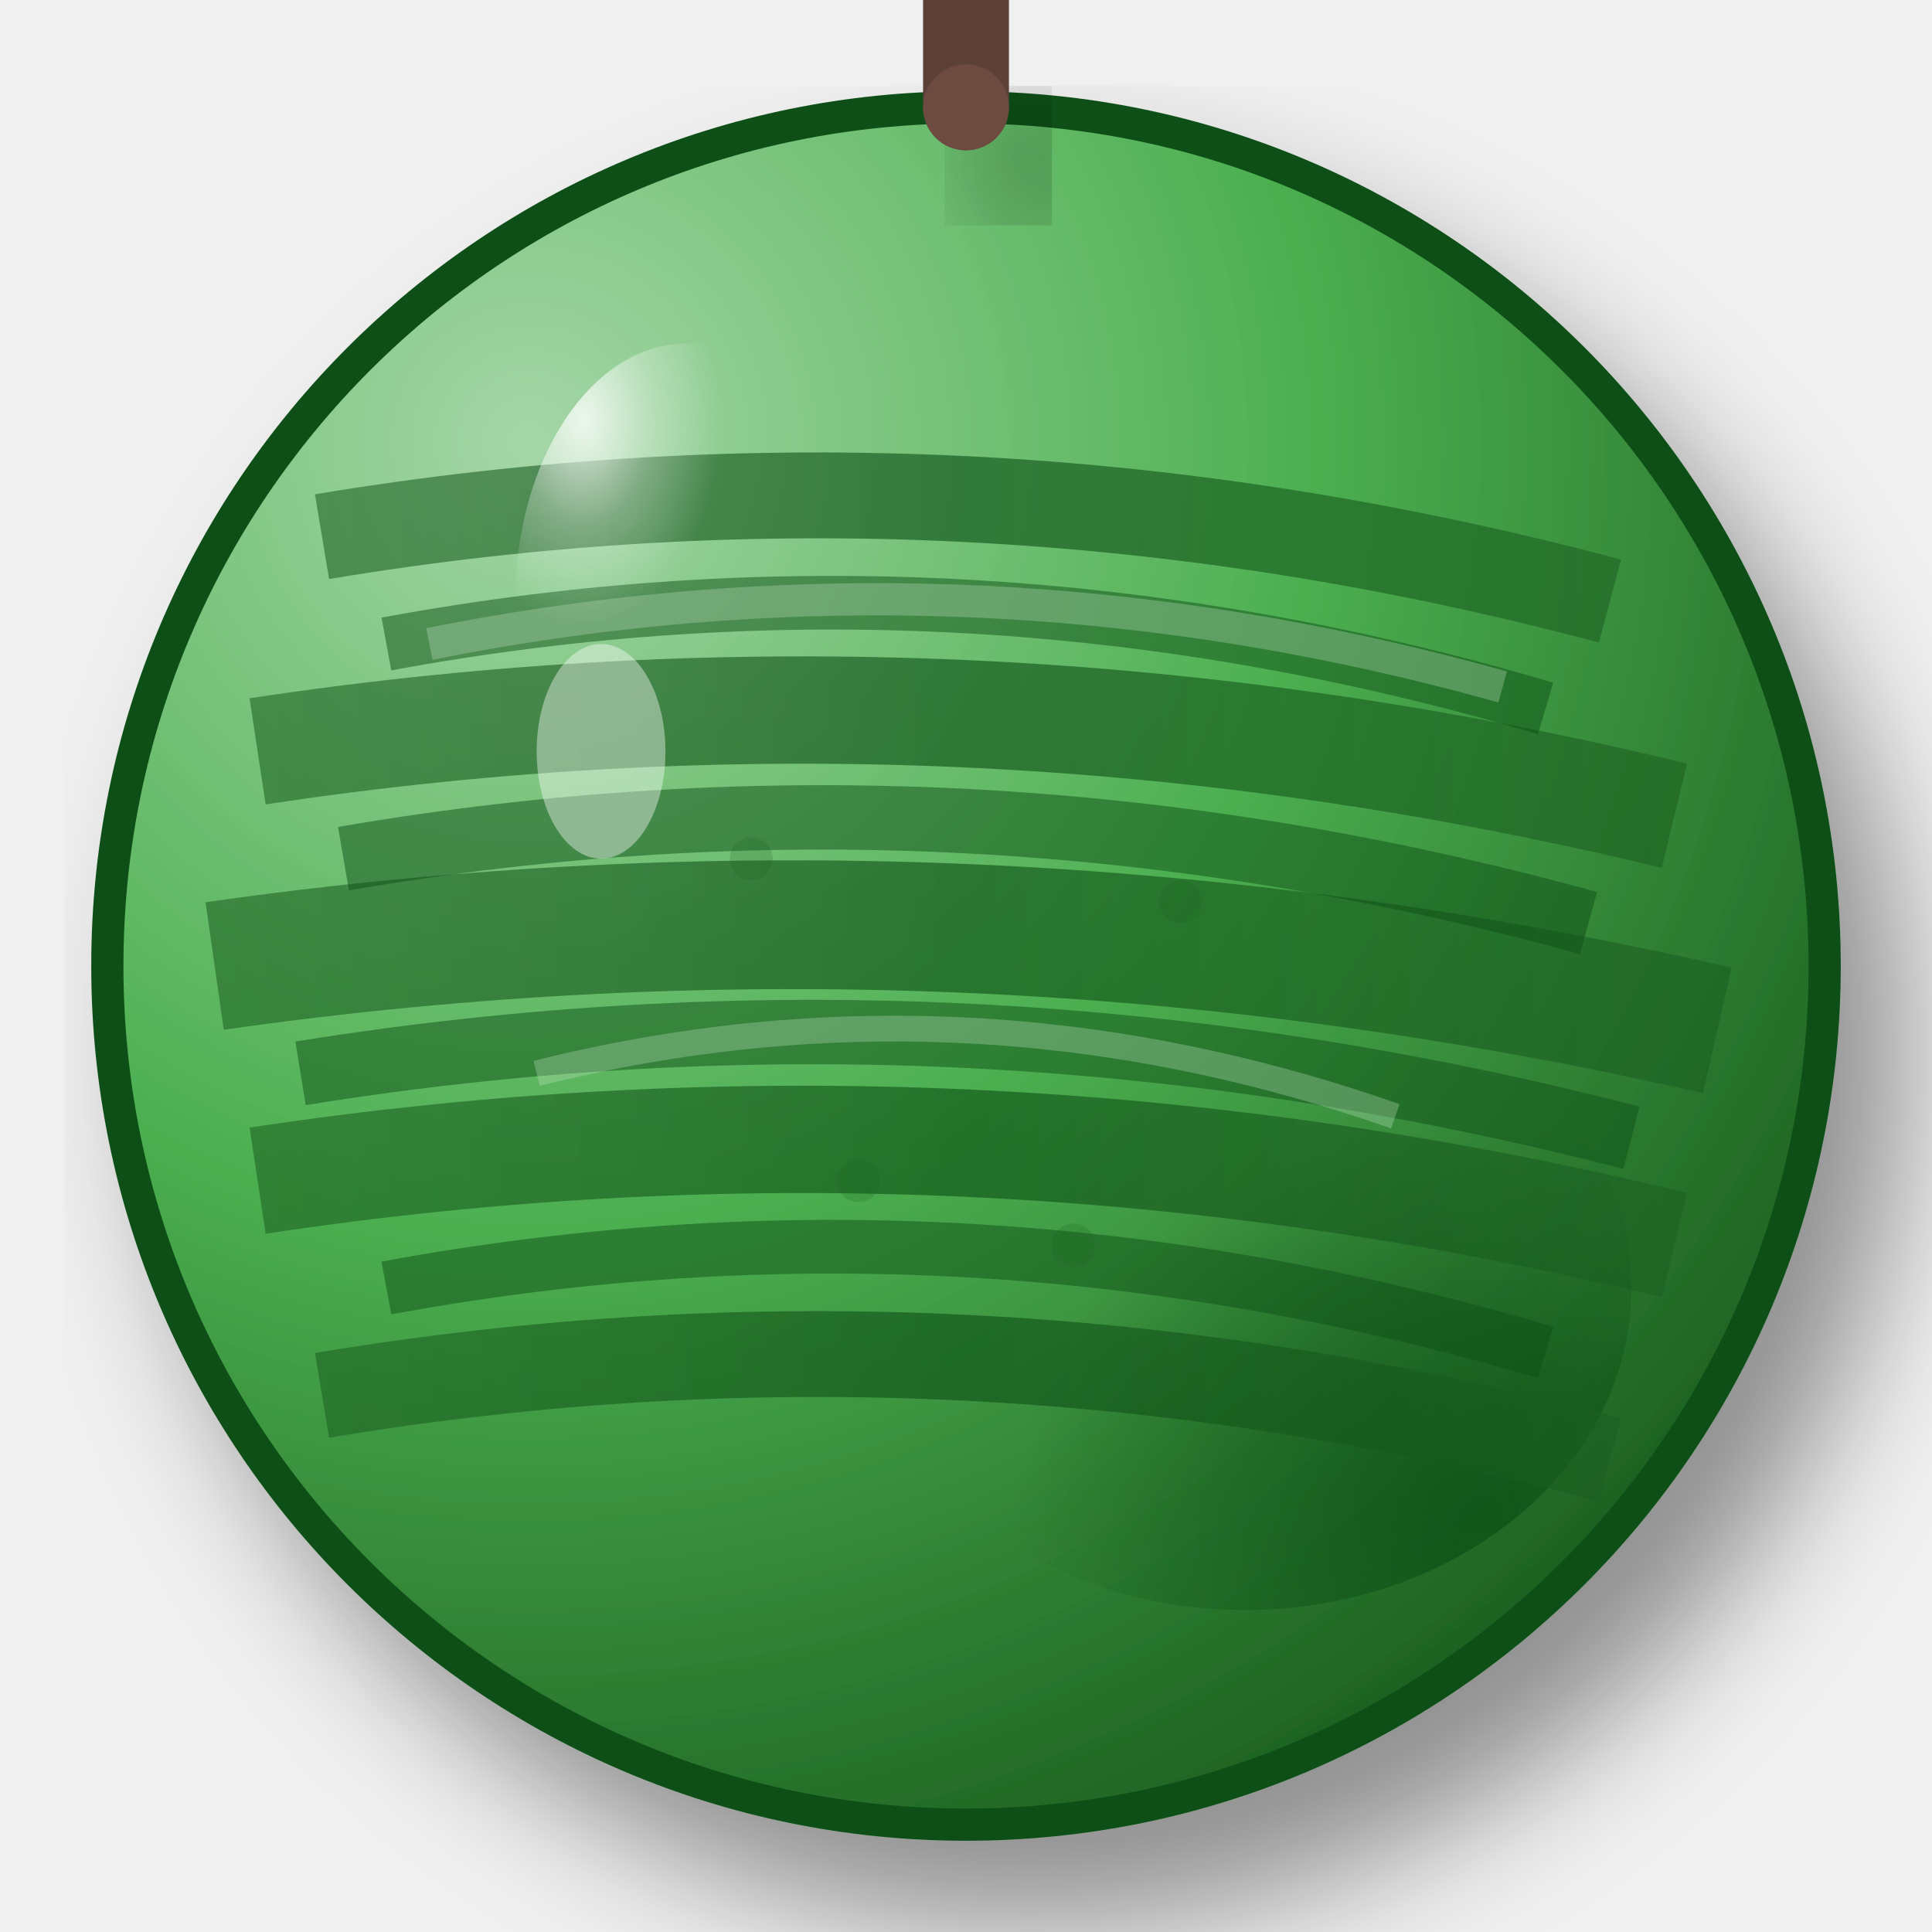
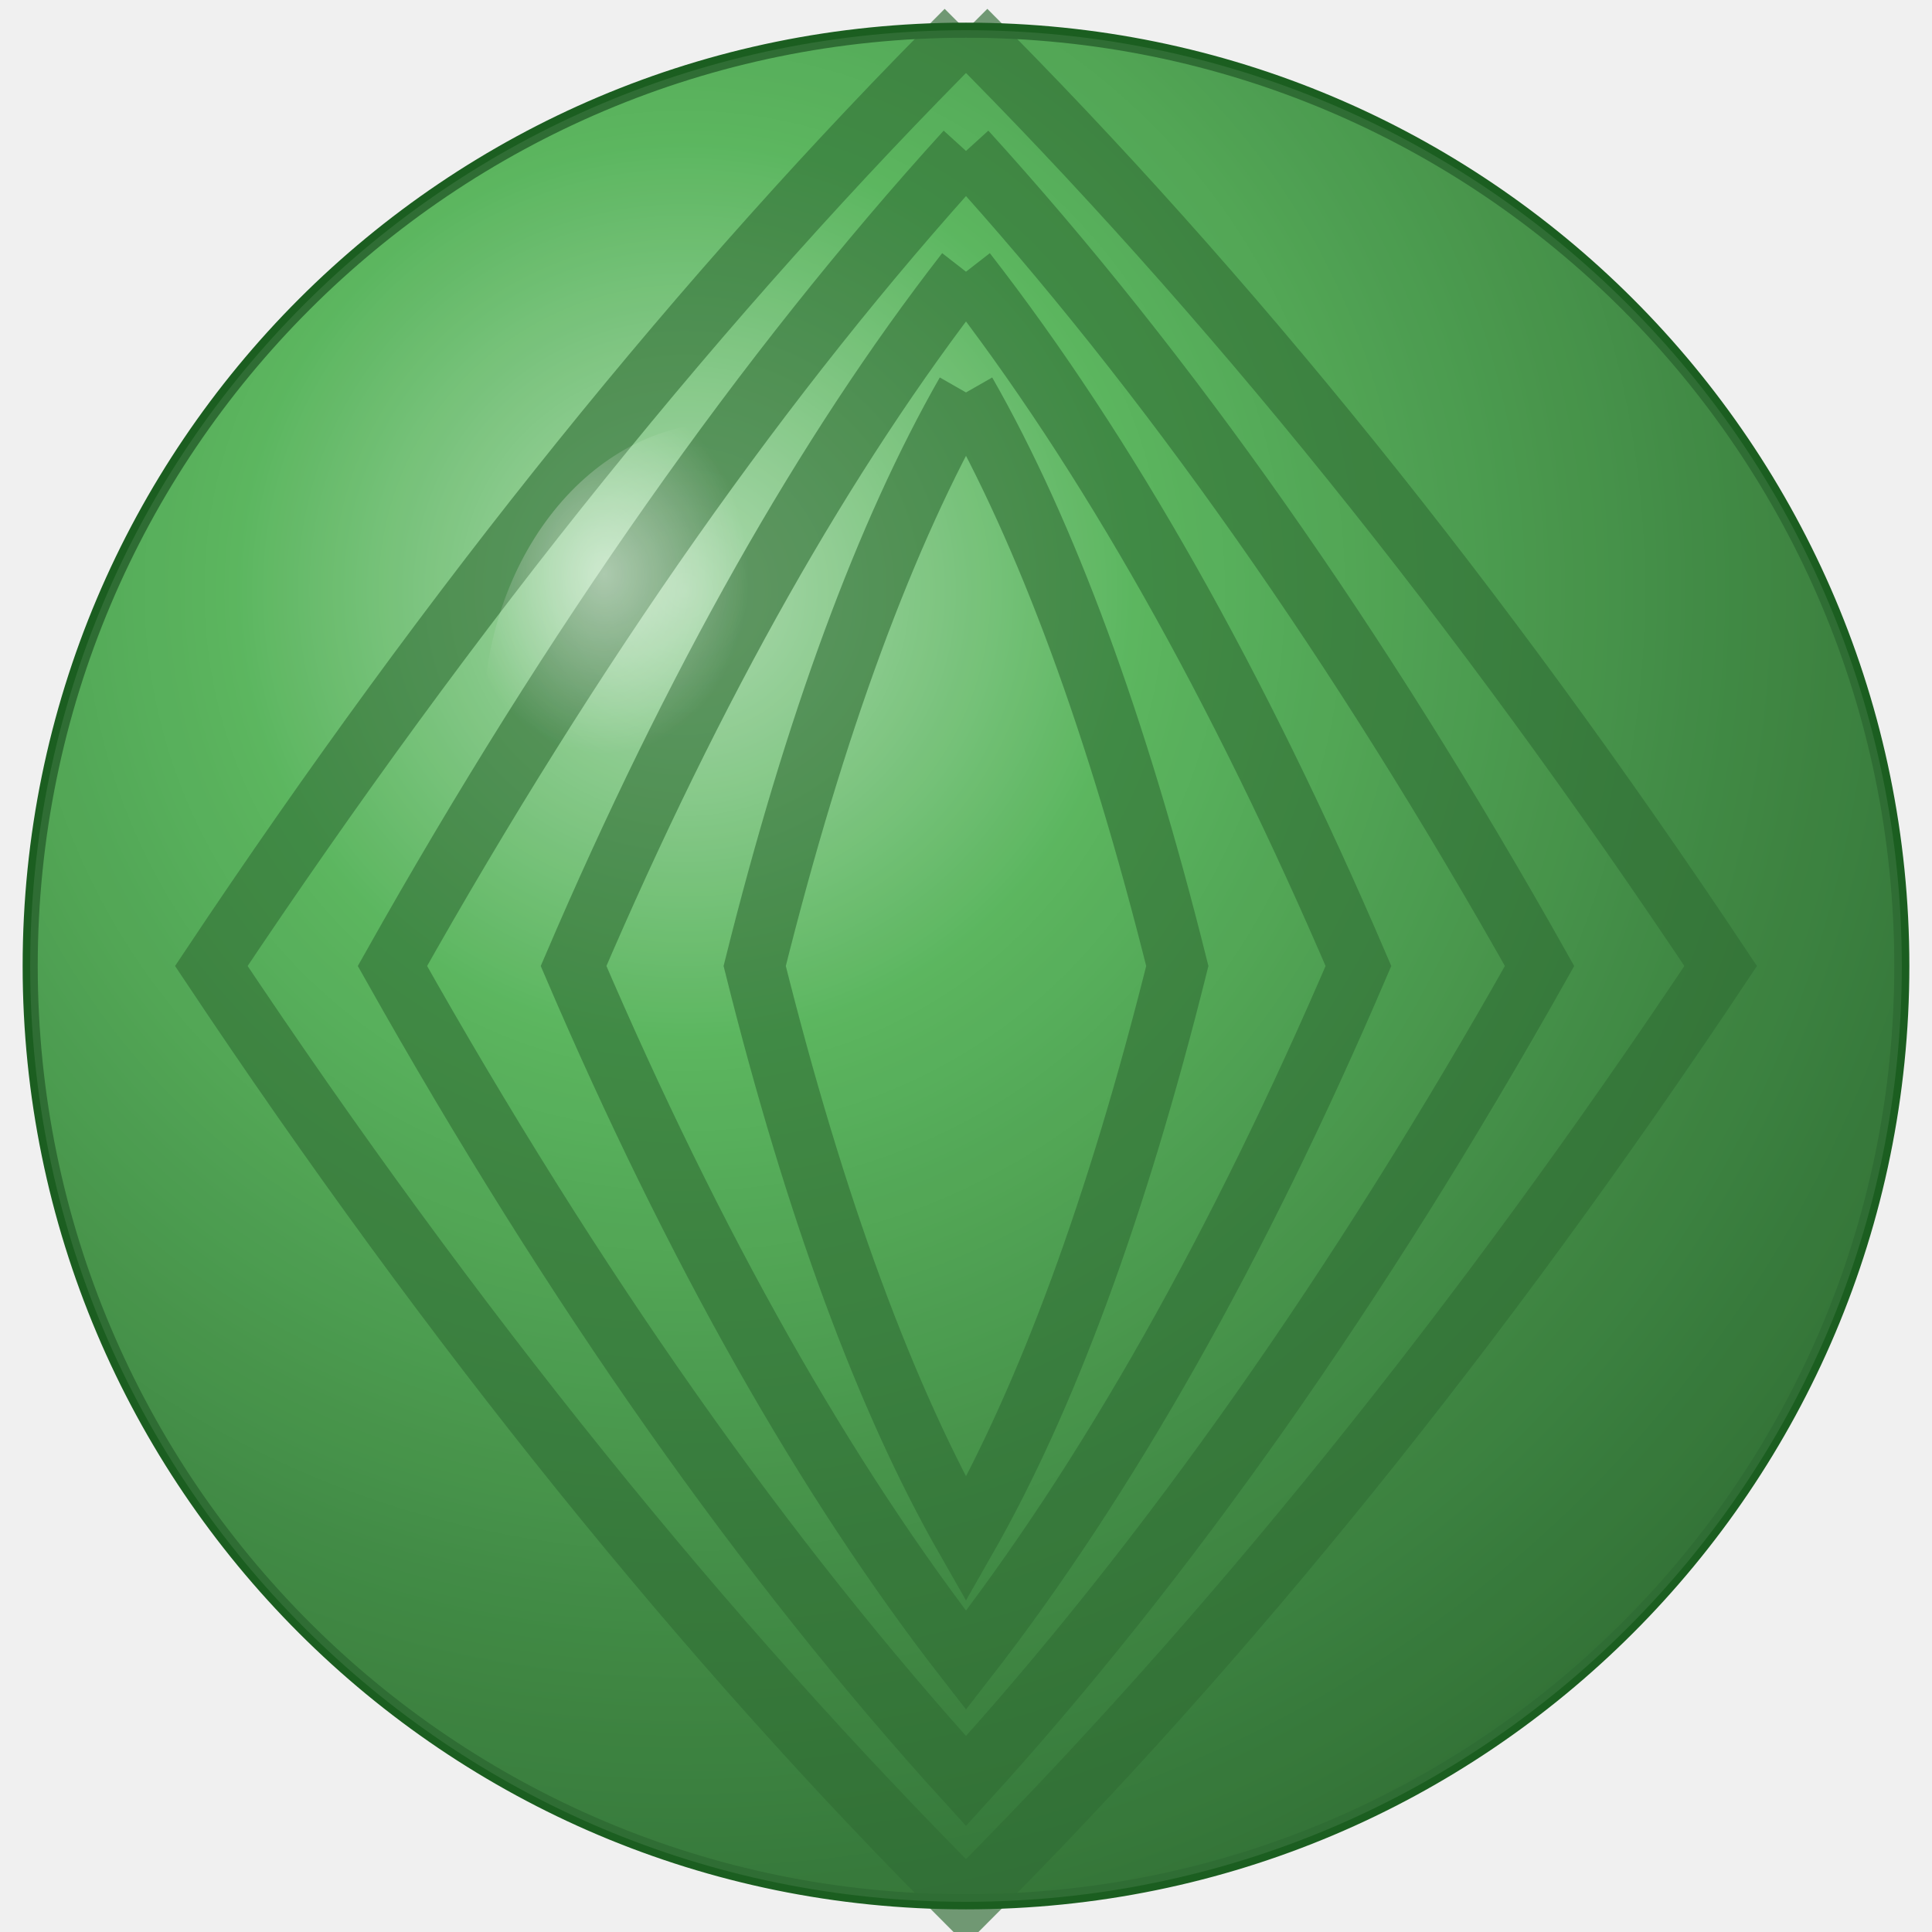
- <svg xmlns="http://www.w3.org/2000/svg" width="90" height="90" viewBox="0 0 90 90">
+ <svg xmlns="http://www.w3.org/2000/svg" width="256" height="256" viewBox="0 0 256 256">
  <defs>
-     <radialGradient id="watermelonGradient" cx="0.25" cy="0.2" r="0.9">
+     <radialGradient id="watermelonGrad" cx="0.35" cy="0.3" r="0.8">
      <stop offset="0%" stop-color="#A5D6A7" />
-       <stop offset="20%" stop-color="#81C784" />
-       <stop offset="50%" stop-color="#4CAF50" />
-       <stop offset="80%" stop-color="#2E7D32" />
+       <stop offset="30%" stop-color="#4CAF50" />
+       <stop offset="70%" stop-color="#2E7D32" />
      <stop offset="100%" stop-color="#1B5E20" />
    </radialGradient>
-     <radialGradient id="watermelonHighlight" cx="0.2" cy="0.15" r="0.4">
-       <stop offset="0%" stop-color="#FFFFFF" stop-opacity="0.8" />
-       <stop offset="50%" stop-color="#FFFFFF" stop-opacity="0.3" />
+     <radialGradient id="highlight" cx="0.25" cy="0.25" r="0.3">
+       <stop offset="0%" stop-color="#FFFFFF" stop-opacity="0.5" />
      <stop offset="100%" stop-color="#FFFFFF" stop-opacity="0" />
    </radialGradient>
-     <radialGradient id="watermelonShadow" cx="0.8" cy="0.85" r="0.6">
-       <stop offset="0%" stop-color="#0D5016" stop-opacity="0.8" />
-       <stop offset="100%" stop-color="#0D5016" stop-opacity="0" />
-     </radialGradient>
-     <linearGradient id="stripeGradient" x1="0" y1="0" x2="1" y2="0">
-       <stop offset="0%" stop-color="#1B5E20" stop-opacity="0.8" />
-       <stop offset="50%" stop-color="#0D5016" stop-opacity="0.9" />
-       <stop offset="100%" stop-color="#1B5E20" stop-opacity="0.8" />
-     </linearGradient>
-     <filter id="dropShadow" x="-50%" y="-50%" width="200%" height="200%">
-       <feDropShadow dx="3" dy="4" stdDeviation="3" flood-color="#000000" flood-opacity="0.4" />
-     </filter>
-     <filter id="innerShadow" x="-50%" y="-50%" width="200%" height="200%">
-       <feOffset dx="0" dy="0" />
-       <feGaussianBlur stdDeviation="2" />
-       <feComposite operator="over" />
-     </filter>
  </defs>
-   <circle cx="45" cy="45" r="40" fill="url(#watermelonGradient)" stroke="#0D5016" stroke-width="1.5" filter="url(#dropShadow)" />
-   <ellipse cx="58" cy="60" rx="18" ry="15" fill="url(#watermelonShadow)" />
-   <g opacity="0.7">
-     <path d="M15 25 Q45 20 75 28" stroke="url(#stripeGradient)" stroke-width="4" fill="none" />
-     <path d="M12 35 Q45 30 78 38" stroke="url(#stripeGradient)" stroke-width="5" fill="none" />
-     <path d="M10 45 Q45 40 80 48" stroke="url(#stripeGradient)" stroke-width="6" fill="none" />
-     <path d="M12 55 Q45 50 78 58" stroke="url(#stripeGradient)" stroke-width="5" fill="none" />
-     <path d="M15 65 Q45 60 75 68" stroke="url(#stripeGradient)" stroke-width="4" fill="none" />
+   <circle cx="128" cy="128" r="124" fill="url(#watermelonGrad)" stroke="#1B5E20" stroke-width="2" />
+   <g stroke="#1B5E20" stroke-width="8" fill="none" opacity="0.6">
+     <path d="M128 4 Q180 56 228 128 Q180 200 128 252 Q76 200 28 128 Q76 56 128 4" />
+     <path d="M128 20 Q168 64 204 128 Q168 192 128 236 Q88 192 52 128 Q88 64 128 20" />
+     <path d="M128 36 Q156 72 180 128 Q156 184 128 220 Q100 184 76 128 Q100 72 128 36" />
+     <path d="M128 52 Q144 80 156 128 Q144 176 128 204 Q112 176 100 128 Q112 80 128 52" />
  </g>
-   <g opacity="0.5">
-     <path d="M18 30 Q45 25 72 33" stroke="#0D5016" stroke-width="2.5" fill="none" />
-     <path d="M16 40 Q45 35 74 43" stroke="#0D5016" stroke-width="3" fill="none" />
-     <path d="M14 50 Q45 45 76 53" stroke="#0D5016" stroke-width="3" fill="none" />
-     <path d="M18 60 Q45 55 72 63" stroke="#0D5016" stroke-width="2.5" fill="none" />
-   </g>
-   <ellipse cx="32" cy="28" rx="8" ry="12" fill="url(#watermelonHighlight)" />
-   <ellipse cx="28" cy="35" rx="3" ry="5" fill="#FFFFFF" opacity="0.4" />
-   <g filter="url(#dropShadow)">
-     <path d="M45 5 Q45 2 45 0" stroke="#5D4037" stroke-width="4" fill="none" stroke-linecap="round" />
-     <circle cx="45" cy="5" r="2" fill="#6D4C41" />
-   </g>
-   <g opacity="0.3">
-     <path d="M20 30 Q45 25 70 32" stroke="#C8E6C9" stroke-width="1.5" fill="none" />
-     <path d="M25 50 Q45 45 65 52" stroke="#C8E6C9" stroke-width="1.2" fill="none" />
-   </g>
-   <g opacity="0.2">
-     <circle cx="35" cy="40" r="1" fill="#1B5E20" />
-     <circle cx="55" cy="42" r="1" fill="#1B5E20" />
-     <circle cx="40" cy="55" r="1" fill="#1B5E20" />
-     <circle cx="50" cy="58" r="1" fill="#1B5E20" />
-   </g>
+   <ellipse cx="96" cy="96" rx="32" ry="40" fill="url(#highlight)" />
+   <circle cx="128" cy="128" r="124" fill="#E8F5E8" opacity="0.1" />
</svg>
